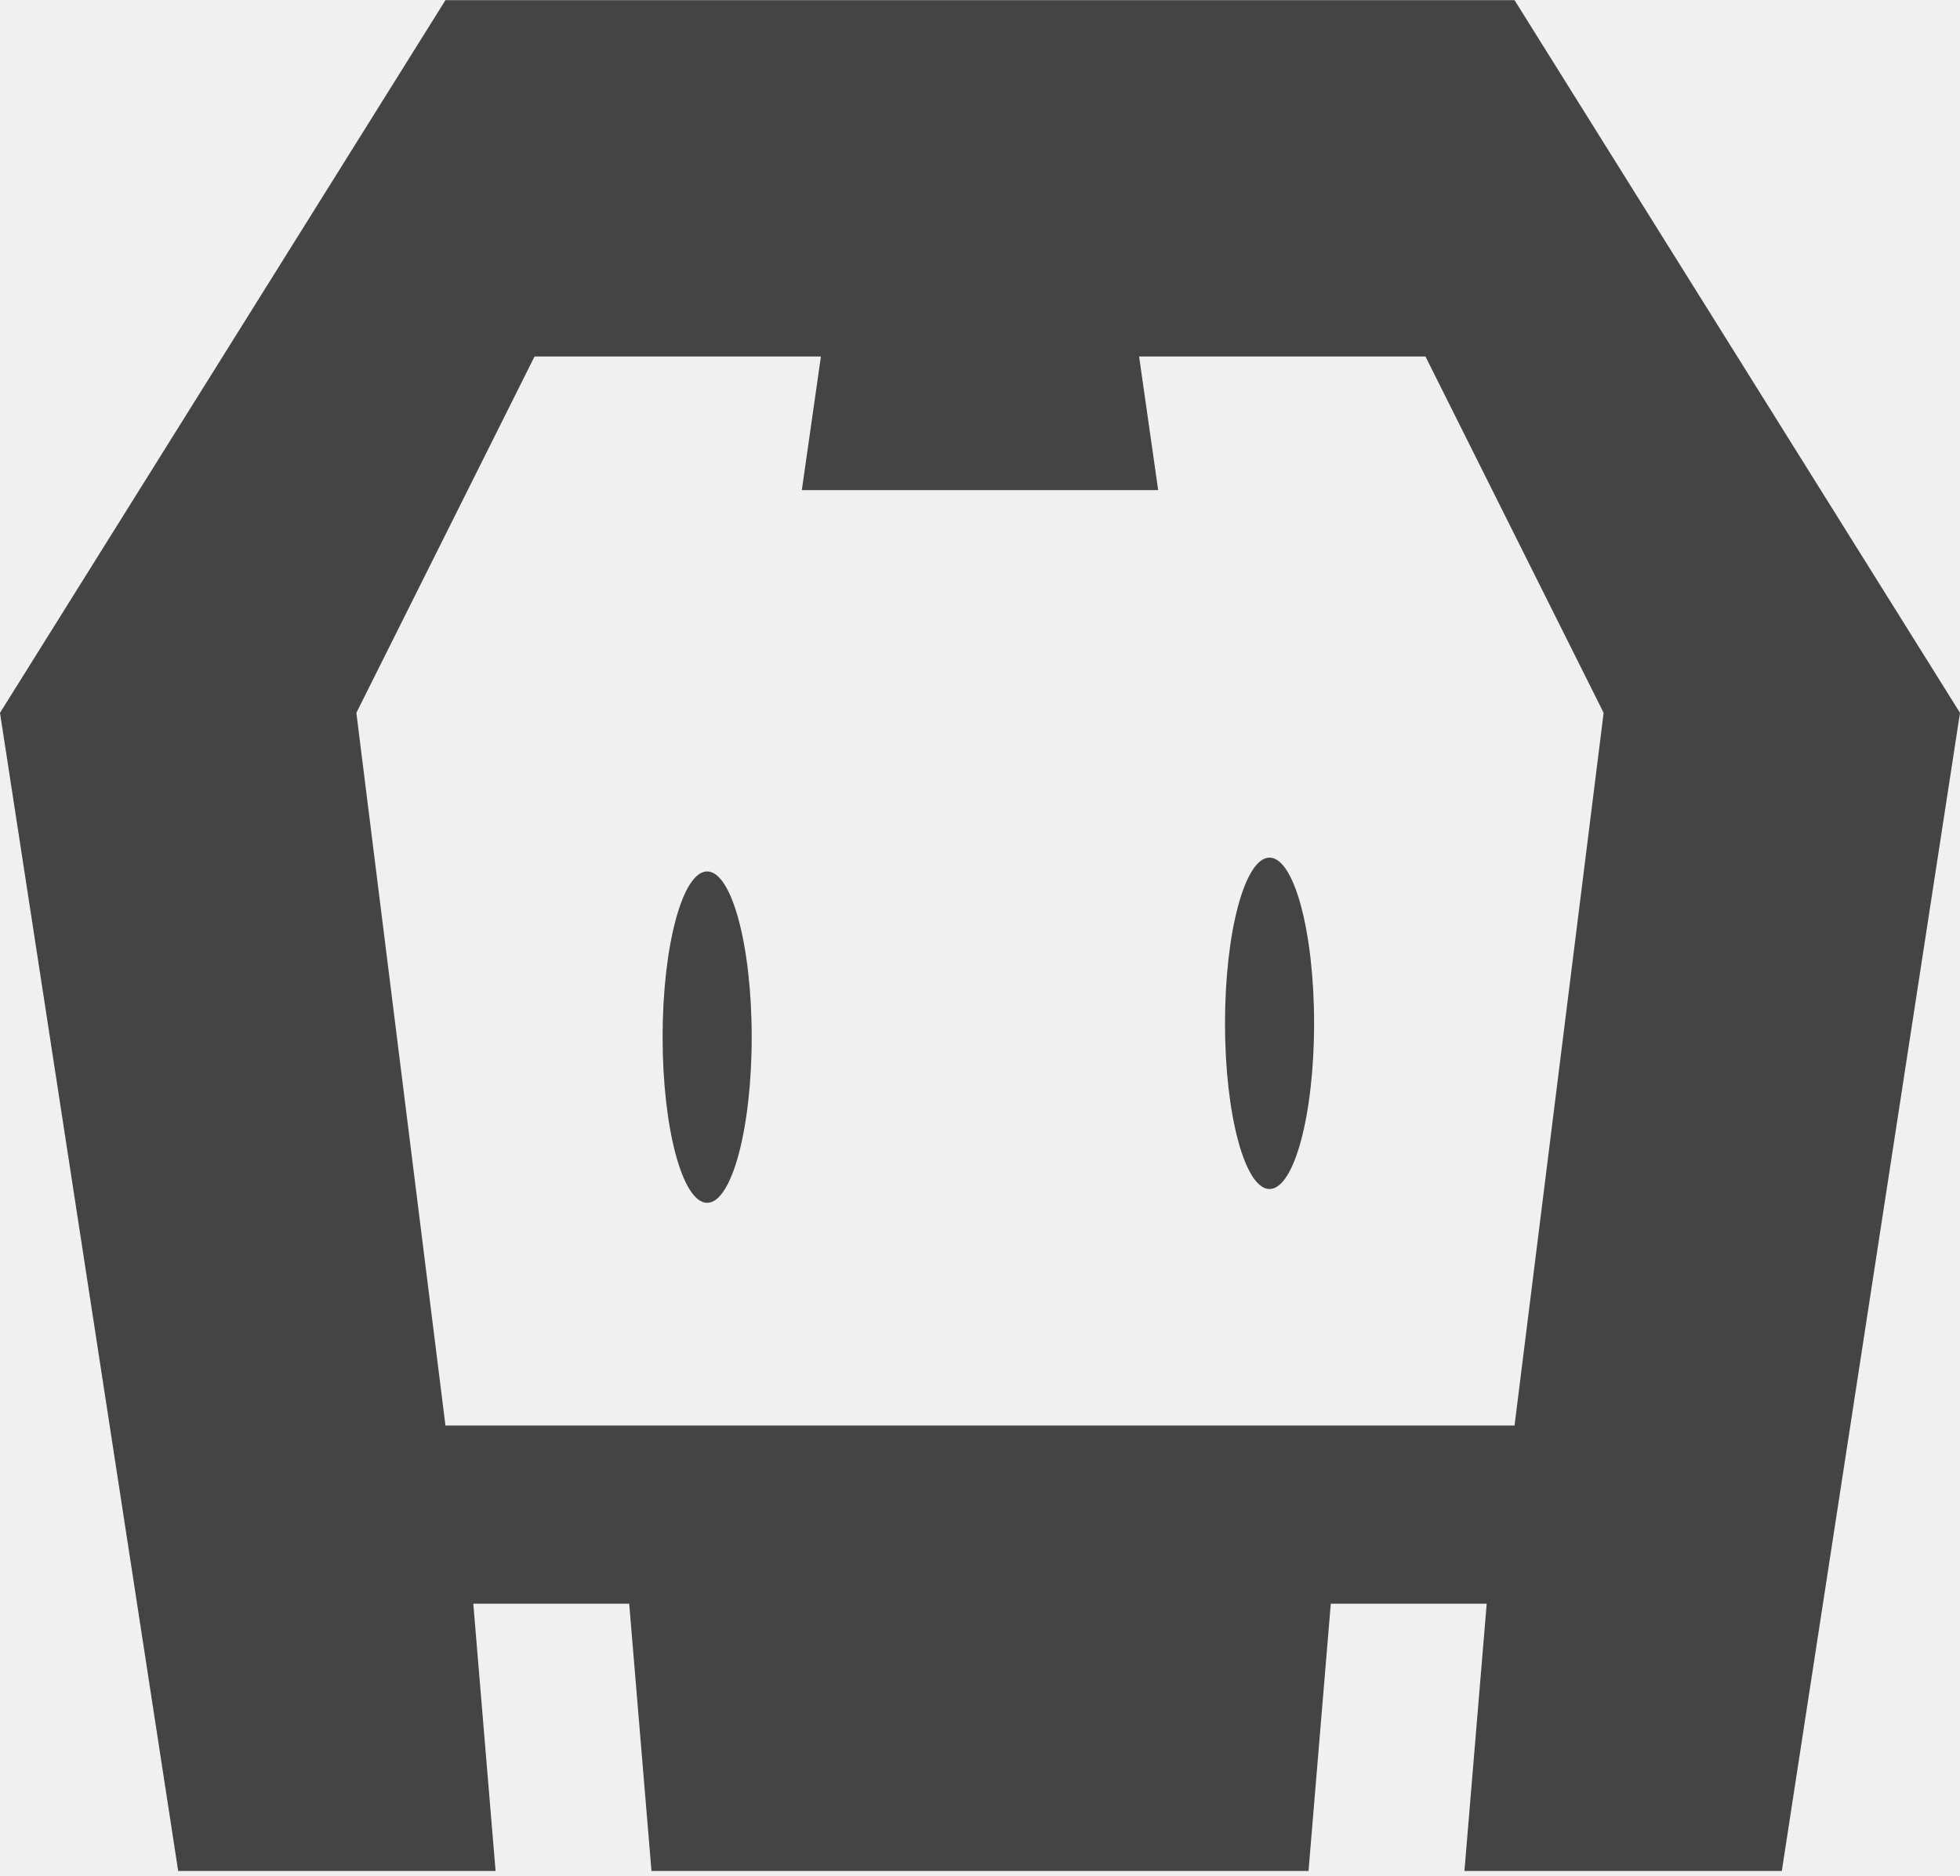
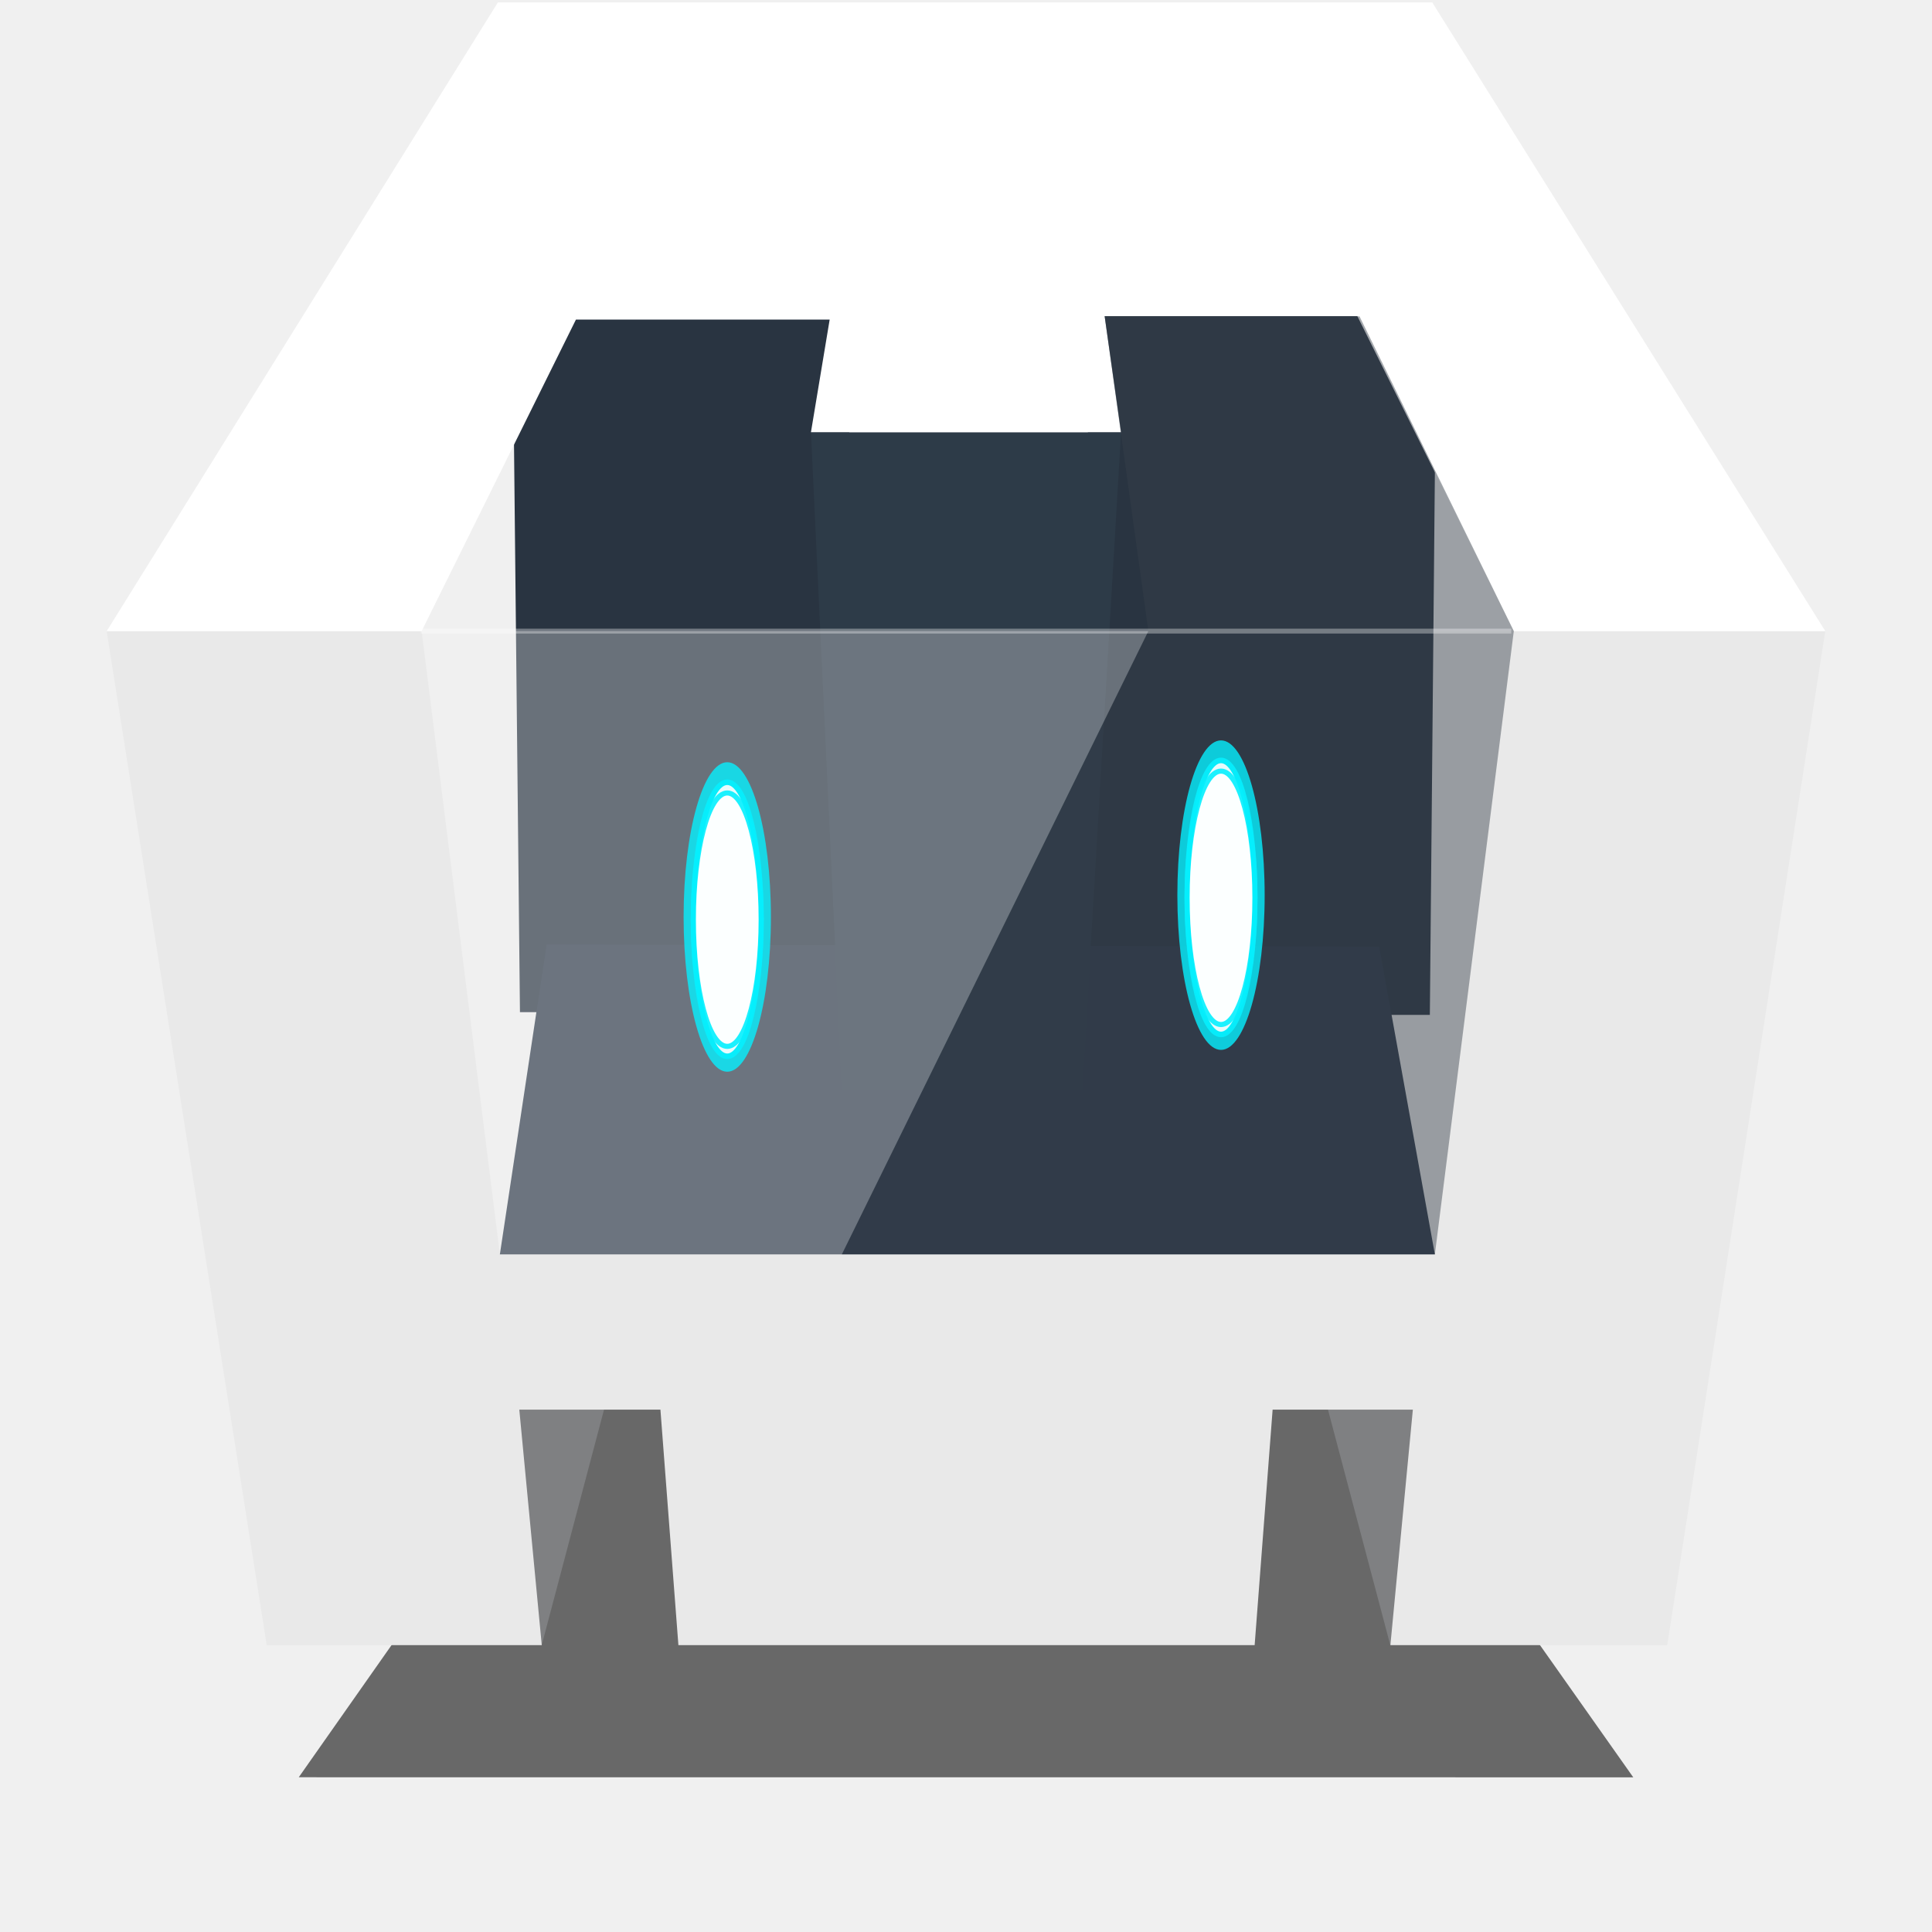
- <svg xmlns="http://www.w3.org/2000/svg" width="2500" height="2393" viewBox="0 0 256 245" preserveAspectRatio="xMidYMid">
-   <path d="M232.727 244.364h-41.454l2.909-34.91h-20.364l-2.909 34.91H85.091l-2.91-34.91H61.819l2.91 34.91H23.272L0 93.09 58.182 0h139.636L256 93.09l-23.273 151.274zM186.182 46.545h-37.403L151.273 64h-46.546l2.494-17.455H69.818L46.545 93.091l11.637 93.09h139.636l11.637-93.09-23.273-46.546zm-20.364 108.742c-3.213 0-5.818-9.69-5.818-21.643 0-11.954 2.605-21.644 5.818-21.644 3.213 0 5.818 9.69 5.818 21.644 0 11.953-2.605 21.643-5.818 21.643zm-73.454 1.804c-3.213 0-5.819-9.69-5.819-21.644 0-11.953 2.606-21.643 5.819-21.643s5.818 9.69 5.818 21.643c0 11.954-2.605 21.644-5.818 21.644z" fill="#444" />
+ <svg xmlns="http://www.w3.org/2000/svg" width="64" height="64" viewBox="0 0 32 32">
+   <defs>
+     <linearGradient id="A">
+       <stop offset="0" stop-color="#24303a" />
+       <stop offset="1" stop-color="#394958" />
+     </linearGradient>
+     <linearGradient id="B" x1="371.822" y1="391.787" x2="55.227" y2="187.815">
+       <stop offset="0" stop-color="#acacac" />
+       <stop offset="1" stop-color="#e9e9e9" />
+     </linearGradient>
+     <radialGradient id="E" gradientTransform="matrix(0.923079,-11.50769,-5.896441,-0.4730351,-2165.699,4248.202)" cx="355.75" cy="-334.763" fx="355.75" fy="-334.763" r="16.25">
+       <stop offset="0" stop-color="#25303b" />
+       <stop offset="1" stop-color="#25303b" stop-opacity="0" />
+     </radialGradient>
+     <linearGradient id="F" x1="327.184" y1="311.239" x2="311.598" y2="126.1" />
+     <linearGradient id="G" x1="135.705" y1="311.239" x2="151.291" y2="126.1" />
+     <linearGradient id="H" x1="352.926" y1="107.19" x2="92.151" y2="133.35">
+       <stop offset="0" stop-color="#e5e5e5" />
+       <stop offset="1" stop-color="#fff" />
+     </linearGradient>
+     <linearGradient id="I" x1="182.228" y1="190.194" x2="182.228" y2="317.94">
+       <stop offset="0" stop-color="#fff" />
+       <stop offset=".5" stop-color="#fff" stop-opacity=".532" />
+       <stop offset="1" stop-color="#fff" stop-opacity="0" />
+     </linearGradient>
+     <linearGradient id="J" x1="193.994" y1="190.194" x2="193.994" y2="126.35">
+       <stop offset="0" stop-color="#fff" />
+       <stop offset="1" stop-color="#fff" stop-opacity="0" />
+     </linearGradient>
+     <linearGradient id="L" gradientUnits="userSpaceOnUse" />
+   </defs>
+   <g transform="matrix(.347687 0 0 .347687 14.77554 5.277087)">
+     <path transform="matrix(.180496 0 0 .15991 -38.18906 .215531)" d="M407.2 433.212l-80.56-128.86h-191.5L54.985 433.194z" fill-opacity=".57" filter="url(#K)" class="H" />
+     <g transform="matrix(.232441 0 0 .232441 -50.19348 -29.32183)">
+       <g class="H">
+         <path d="M341.153 349.75l-23.105 48.268-15.9-60.104zm-212.746 0l15.73 48.268 15.9-60.104z" fill="#7f8082" />
+         <path d="M54.985 190.194l-.012.018 32.8 207.807h56.373l-4.605-48.268h28.924l3.684 48.268h118.1l3.684-48.268h28.74l-4.605 48.268h56.74L407.2 190.194H54.985z" fill="url(#B)" class="I J" />
+         <path d="M135.558 317.94l16.956-63.528-1.192-128.3-31.8 64.093z" fill="url(#E)" />
+         <path d="M257.328 113.532h70.27l-1.443 155.314H251.9zm-50.828.098l-68.445.042 1.622 154.622h69.684z" fill="#293441" />
+         <path d="M145.14 254.4l-9.58 63.53h191.625l-11.4-63.076z" fill="#2d3948" />
+         <path d="M327.184 317.94l-16.64-63.077.625-129.17 32.195 64.496z" fill="url(#F)" />
+         <path d="M135.705 317.94l16.8-63.53-1.192-128.3-31.797 64.1z" fill="url(#G)" />
+         <path d="M199.316 149.428l6.327 134.88h49.285l7.94-134.88z" fill="#2d3b48" />
+         <path d="M407.2 190.194L326.65 61.35h-191.5L54.985 190.194h64.54l31.625-63.844h52l-3.835 23.077h63.55l-3.36-23.776H311.3l32.06 64.543z" fill="url(#H)" class="I J" />
+         <path d="M259.508 125.65l52.235.043 31.62 64.5-16.18 127.746h-121.54l62.822-127.746z" opacity=".45" fill="#363f49" />
+         <path d="M268.465 190.194L205.643 317.94H135.56l-16.035-127.745z" opacity=".3" fill="url(#I)" />
+         <path d="M151.15 126.35h52l-3.835 23.077h63.55l5.598 40.767H119.523z" opacity=".2" fill="url(#J)" />
+       </g>
+       <g transform="translate(-14.849 -10.607)">
+         <g transform="matrix(.899979 0 0 .977746 -1.495231 573.7235)">
+           <ellipse ry="24.805" rx="6.63" cy="-325.399" cx="272.593" transform="matrix(1.499289 0 0 1.307739 -75.68885 99.47099)" opacity=".8" fill="#05f0ff" filter="url(#D)" />
+           <g stroke="#06effe" filter="url(#C)">
+             <ellipse transform="matrix(1.165326 0 0 1.157833 -3.956438 51.93029)" ry="24.805" rx="6.63" cy="-326.054" cx="289.158" opacity=".9" fill="#fff" class="K" />
+             <ellipse cx="289.158" cy="-326.054" rx="6.63" ry="24.805" transform="matrix(1.165326 0 0 1.070709 -3.956438 23.6031)" opacity=".9" fill="#feffff" class="L" />
+           </g>
+         </g>
+         <g transform="matrix(.899979 0 0 .977746 -102.6878 578.1996)">
+           <ellipse transform="matrix(1.499289 0 0 1.307739 -75.68885 99.47099)" cx="272.593" cy="-325.399" rx="6.63" ry="24.805" opacity=".8" fill="#05f0ff" filter="url(#D)" />
+           <g stroke="#06effe" filter="url(#C)">
+             <ellipse cx="289.158" cy="-326.054" rx="6.63" ry="24.805" transform="matrix(1.165326 0 0 1.157833 -3.956438 51.93029)" opacity=".9" fill="#fff" class="K" />
+             <ellipse transform="matrix(1.165326 0 0 1.070709 -3.956438 23.6031)" ry="24.805" rx="6.63" cy="-326.054" cx="289.158" opacity=".9" fill="#feffff" class="L" />
+           </g>
+         </g>
+       </g>
+       <path d="M151.15 126.35h52l-3.835 23.077h63.55l-3.36-23.776 52.235.043 31.62 64.5-16.18 127.746H135.558l-16.035-127.745z" fill="none" class="I J" />
+       <path d="M342.836 190.194h-223.47" opacity=".343" fill="#fff" stroke="#fff" class="H" />
+     </g>
+   </g>
</svg>
